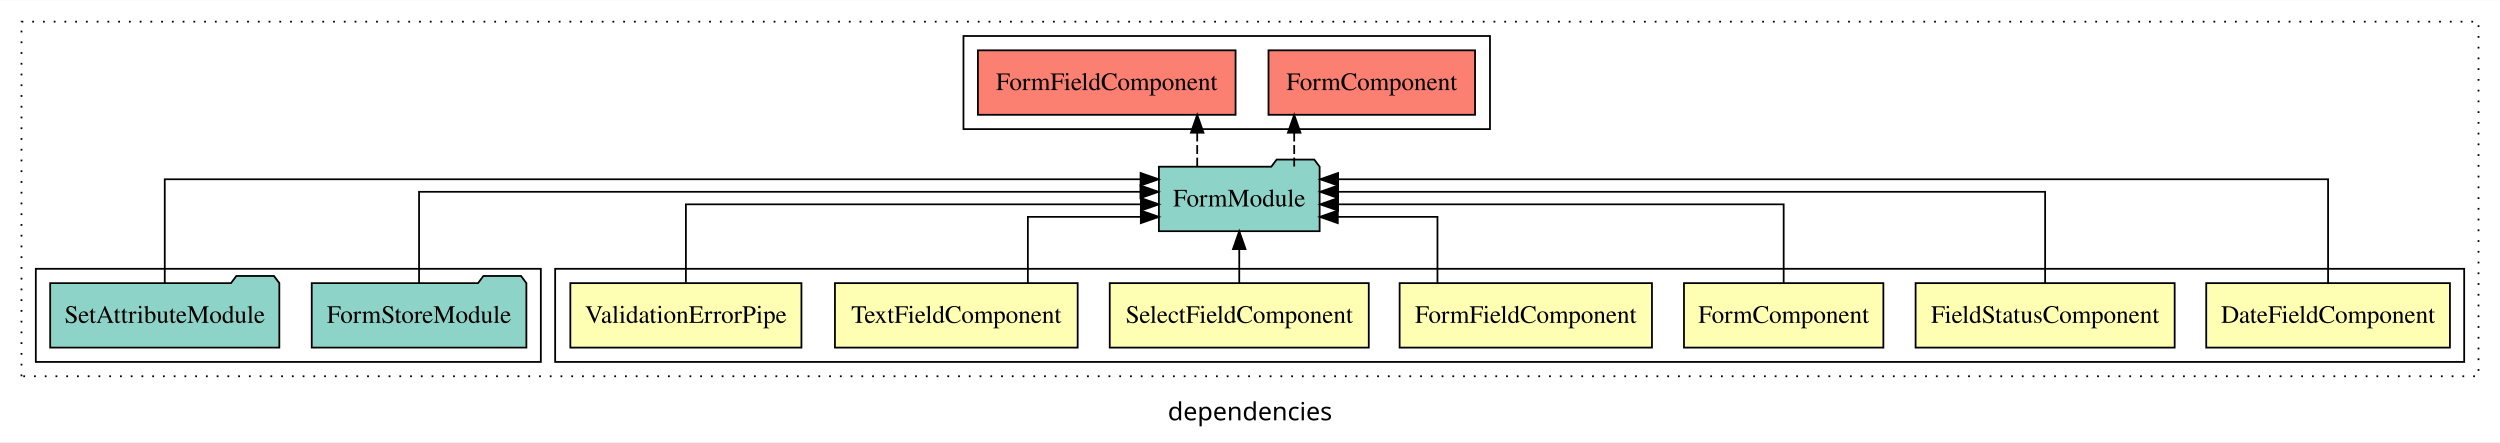
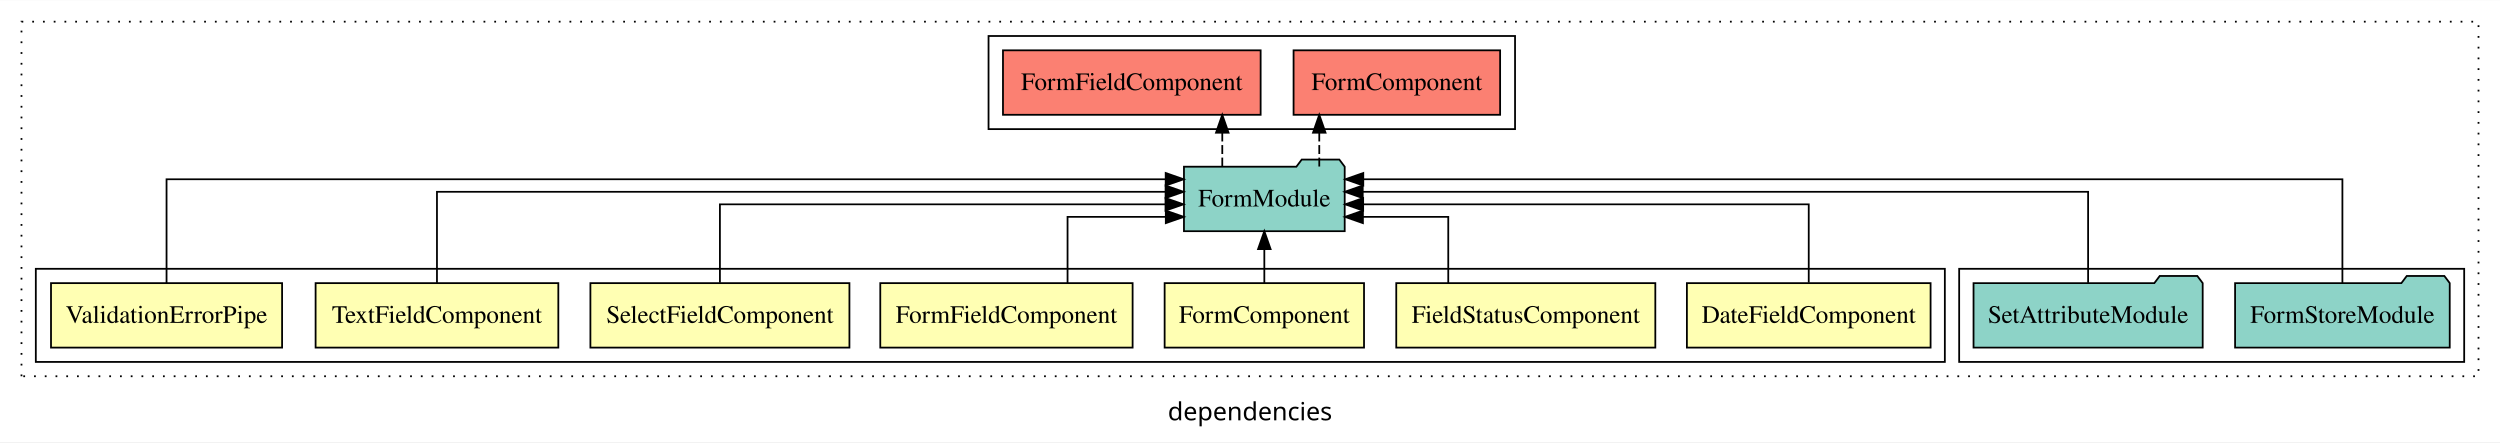
<svg xmlns="http://www.w3.org/2000/svg" width="1396pt" height="247pt" viewBox="0.00 0.00 1396.00 246.80">
  <g id="graph0" class="graph" transform="scale(1 1) rotate(0) translate(4 242.8)">
    <polygon fill="white" stroke="transparent" points="-4,4 -4,-242.8 1392,-242.8 1392,4 -4,4" />
    <text text-anchor="middle" x="694" y="-8.2" font-family="sans-serif" font-size="14.00">dependencies</text>
    <g id="clust1" class="cluster">
      <polygon fill="none" stroke="black" stroke-dasharray="1,5" points="8,-32.8 8,-230.8 1380,-230.8 1380,-32.8 8,-32.8" />
    </g>
-     <g id="clust11" class="cluster">
-       <polygon fill="none" stroke="black" points="534,-170.8 534,-222.8 828,-222.8 828,-170.8 534,-170.8" />
+     <g id="clust10" class="cluster">
+       <polygon fill="none" stroke="black" points="1090,-40.8 1090,-92.8 1372,-92.8 1372,-40.8 1090,-40.8" />
    </g>
    <g id="clust2" class="cluster">
-       <polygon fill="none" stroke="black" points="306,-40.8 306,-92.8 1372,-92.8 1372,-40.8 306,-40.8" />
+       <polygon fill="none" stroke="black" points="16,-40.8 16,-92.8 1082,-92.8 1082,-40.8 16,-40.8" />
    </g>
-     <g id="clust10" class="cluster">
-       <polygon fill="none" stroke="black" points="16,-40.8 16,-92.8 298,-92.8 298,-40.8 16,-40.8" />
+     <g id="clust11" class="cluster">
+       <polygon fill="none" stroke="black" points="548,-170.8 548,-222.8 842,-222.8 842,-170.8 548,-170.8" />
    </g>
    <g id="node1" class="node">
-       <polygon fill="#ffffb3" stroke="black" points="1364.04,-84.8 1227.96,-84.8 1227.96,-48.8 1364.04,-48.8 1364.04,-84.8" />
-       <text text-anchor="middle" x="1296" y="-62.6" font-family="Times,serif" font-size="14.00">DateFieldComponent</text>
+       <polygon fill="#ffffb3" stroke="black" points="1074.04,-84.8 937.96,-84.8 937.96,-48.8 1074.04,-48.8 1074.04,-84.8" />
+       <text text-anchor="middle" x="1006" y="-62.6" font-family="Times,serif" font-size="14.00">DateFieldComponent</text>
    </g>
    <g id="node8" class="node">
-       <polygon fill="#8dd3c7" stroke="black" points="732.88,-149.8 729.88,-153.8 708.88,-153.8 705.88,-149.8 643.12,-149.8 643.12,-113.8 732.88,-113.8 732.88,-149.8" />
-       <text text-anchor="middle" x="688" y="-127.6" font-family="Times,serif" font-size="14.00">FormModule</text>
+       <polygon fill="#8dd3c7" stroke="black" points="746.88,-149.8 743.88,-153.8 722.88,-153.8 719.88,-149.8 657.12,-149.8 657.12,-113.8 746.88,-113.8 746.88,-149.8" />
+       <text text-anchor="middle" x="702" y="-127.6" font-family="Times,serif" font-size="14.00">FormModule</text>
    </g>
    <g id="edge1" class="edge">
-       <path fill="none" stroke="black" d="M1296,-84.81C1296,-107.29 1296,-142.8 1296,-142.8 1296,-142.8 743.2,-142.8 743.2,-142.8" />
-       <polygon fill="black" stroke="black" points="743.2,-139.3 733.2,-142.8 743.2,-146.3 743.2,-139.3" />
+       <path fill="none" stroke="black" d="M1006,-85.07C1006,-103.36 1006,-128.8 1006,-128.8 1006,-128.8 757.18,-128.8 757.18,-128.8" />
+       <polygon fill="black" stroke="black" points="757.18,-125.3 747.18,-128.8 757.18,-132.3 757.18,-125.3" />
    </g>
    <g id="node2" class="node">
-       <polygon fill="#ffffb3" stroke="black" points="1210.33,-84.8 1065.67,-84.8 1065.67,-48.8 1210.33,-48.8 1210.33,-84.8" />
-       <text text-anchor="middle" x="1138" y="-62.6" font-family="Times,serif" font-size="14.00">FieldStatusComponent</text>
+       <polygon fill="#ffffb3" stroke="black" points="920.33,-84.8 775.67,-84.8 775.67,-48.8 920.33,-48.8 920.33,-84.8" />
+       <text text-anchor="middle" x="848" y="-62.6" font-family="Times,serif" font-size="14.00">FieldStatusComponent</text>
    </g>
    <g id="edge2" class="edge">
-       <path fill="none" stroke="black" d="M1138,-84.93C1138,-105.37 1138,-135.8 1138,-135.8 1138,-135.8 743.21,-135.8 743.21,-135.8" />
-       <polygon fill="black" stroke="black" points="743.21,-132.3 733.21,-135.8 743.21,-139.3 743.21,-132.3" />
+       <path fill="none" stroke="black" d="M804.71,-84.81C804.71,-100.85 804.71,-121.8 804.71,-121.8 804.71,-121.8 757.05,-121.8 757.05,-121.8" />
+       <polygon fill="black" stroke="black" points="757.05,-118.3 747.05,-121.8 757.05,-125.3 757.05,-118.3" />
    </g>
    <g id="node3" class="node">
-       <polygon fill="#ffffb3" stroke="black" points="1047.67,-84.8 936.33,-84.8 936.33,-48.8 1047.67,-48.8 1047.67,-84.8" />
-       <text text-anchor="middle" x="992" y="-62.6" font-family="Times,serif" font-size="14.00">FormComponent</text>
+       <polygon fill="#ffffb3" stroke="black" points="757.67,-84.8 646.33,-84.8 646.33,-48.8 757.67,-48.8 757.67,-84.8" />
+       <text text-anchor="middle" x="702" y="-62.6" font-family="Times,serif" font-size="14.00">FormComponent</text>
    </g>
    <g id="edge3" class="edge">
-       <path fill="none" stroke="black" d="M992,-85.07C992,-103.36 992,-128.8 992,-128.8 992,-128.8 743.18,-128.8 743.18,-128.8" />
-       <polygon fill="black" stroke="black" points="743.18,-125.3 733.18,-128.8 743.18,-132.3 743.18,-125.3" />
+       <path fill="none" stroke="black" d="M702,-84.91C702,-84.91 702,-103.79 702,-103.79" />
+       <polygon fill="black" stroke="black" points="698.5,-103.79 702,-113.79 705.5,-103.79 698.5,-103.79" />
    </g>
    <g id="node4" class="node">
-       <polygon fill="#ffffb3" stroke="black" points="918.45,-84.8 777.55,-84.8 777.55,-48.8 918.45,-48.8 918.45,-84.8" />
-       <text text-anchor="middle" x="848" y="-62.6" font-family="Times,serif" font-size="14.00">FormFieldComponent</text>
+       <polygon fill="#ffffb3" stroke="black" points="628.45,-84.8 487.55,-84.8 487.55,-48.8 628.45,-48.8 628.45,-84.8" />
+       <text text-anchor="middle" x="558" y="-62.6" font-family="Times,serif" font-size="14.00">FormFieldComponent</text>
    </g>
    <g id="edge4" class="edge">
-       <path fill="none" stroke="black" d="M798.68,-84.81C798.68,-100.85 798.68,-121.8 798.68,-121.8 798.68,-121.8 743.02,-121.8 743.02,-121.8" />
-       <polygon fill="black" stroke="black" points="743.02,-118.3 733.02,-121.8 743.02,-125.3 743.02,-118.3" />
+       <path fill="none" stroke="black" d="M592.12,-84.81C592.12,-100.85 592.12,-121.8 592.12,-121.8 592.12,-121.8 646.99,-121.8 646.99,-121.8" />
+       <polygon fill="black" stroke="black" points="646.99,-125.3 656.99,-121.8 646.99,-118.3 646.99,-125.3" />
    </g>
    <g id="node5" class="node">
-       <polygon fill="#ffffb3" stroke="black" points="760.32,-84.8 615.68,-84.8 615.68,-48.8 760.32,-48.8 760.32,-84.8" />
-       <text text-anchor="middle" x="688" y="-62.6" font-family="Times,serif" font-size="14.00">SelectFieldComponent</text>
+       <polygon fill="#ffffb3" stroke="black" points="470.32,-84.8 325.68,-84.8 325.68,-48.8 470.32,-48.8 470.32,-84.8" />
+       <text text-anchor="middle" x="398" y="-62.6" font-family="Times,serif" font-size="14.00">SelectFieldComponent</text>
    </g>
    <g id="edge5" class="edge">
-       <path fill="none" stroke="black" d="M688,-84.91C688,-84.91 688,-103.79 688,-103.79" />
-       <polygon fill="black" stroke="black" points="684.5,-103.79 688,-113.79 691.5,-103.79 684.5,-103.79" />
+       <path fill="none" stroke="black" d="M398,-85.07C398,-103.36 398,-128.8 398,-128.8 398,-128.8 646.82,-128.8 646.82,-128.8" />
+       <polygon fill="black" stroke="black" points="646.82,-132.3 656.82,-128.8 646.82,-125.3 646.82,-132.3" />
    </g>
    <g id="node6" class="node">
-       <polygon fill="#ffffb3" stroke="black" points="597.77,-84.8 462.23,-84.8 462.23,-48.8 597.77,-48.8 597.77,-84.8" />
-       <text text-anchor="middle" x="530" y="-62.6" font-family="Times,serif" font-size="14.00">TextFieldComponent</text>
+       <polygon fill="#ffffb3" stroke="black" points="307.77,-84.8 172.23,-84.8 172.23,-48.8 307.77,-48.8 307.77,-84.8" />
+       <text text-anchor="middle" x="240" y="-62.6" font-family="Times,serif" font-size="14.00">TextFieldComponent</text>
    </g>
    <g id="edge6" class="edge">
-       <path fill="none" stroke="black" d="M569.96,-84.81C569.96,-100.85 569.96,-121.8 569.96,-121.8 569.96,-121.8 633.04,-121.8 633.04,-121.8" />
-       <polygon fill="black" stroke="black" points="633.04,-125.3 643.04,-121.8 633.04,-118.3 633.04,-125.3" />
+       <path fill="none" stroke="black" d="M240,-84.93C240,-105.37 240,-135.8 240,-135.8 240,-135.8 646.86,-135.8 646.86,-135.8" />
+       <polygon fill="black" stroke="black" points="646.86,-139.3 656.86,-135.8 646.86,-132.3 646.86,-139.3" />
    </g>
    <g id="node7" class="node">
-       <polygon fill="#ffffb3" stroke="black" points="443.52,-84.8 314.48,-84.8 314.48,-48.8 443.52,-48.8 443.52,-84.8" />
-       <text text-anchor="middle" x="379" y="-62.6" font-family="Times,serif" font-size="14.00">ValidationErrorPipe</text>
+       <polygon fill="#ffffb3" stroke="black" points="153.52,-84.8 24.48,-84.8 24.48,-48.8 153.52,-48.8 153.52,-84.8" />
+       <text text-anchor="middle" x="89" y="-62.6" font-family="Times,serif" font-size="14.00">ValidationErrorPipe</text>
    </g>
    <g id="edge7" class="edge">
-       <path fill="none" stroke="black" d="M379,-85.07C379,-103.36 379,-128.8 379,-128.8 379,-128.8 633.07,-128.8 633.07,-128.8" />
-       <polygon fill="black" stroke="black" points="633.07,-132.3 643.07,-128.8 633.07,-125.3 633.07,-132.3" />
+       <path fill="none" stroke="black" d="M89,-84.81C89,-107.29 89,-142.8 89,-142.8 89,-142.8 646.92,-142.8 646.92,-142.8" />
+       <polygon fill="black" stroke="black" points="646.92,-146.3 656.92,-142.8 646.92,-139.3 646.92,-146.3" />
    </g>
    <g id="node11" class="node">
-       <polygon fill="#fb8072" stroke="black" points="819.67,-214.8 704.33,-214.8 704.33,-178.8 819.67,-178.8 819.67,-214.8" />
-       <text text-anchor="middle" x="762" y="-192.6" font-family="Times,serif" font-size="14.00">FormComponent </text>
+       <polygon fill="#fb8072" stroke="black" points="833.67,-214.8 718.33,-214.8 718.33,-178.8 833.67,-178.8 833.67,-214.8" />
+       <text text-anchor="middle" x="776" y="-192.6" font-family="Times,serif" font-size="14.00">FormComponent </text>
    </g>
    <g id="edge10" class="edge">
-       <path fill="none" stroke="black" stroke-dasharray="5,2" d="M718.68,-149.91C718.68,-149.91 718.68,-168.79 718.68,-168.79" />
-       <polygon fill="black" stroke="black" points="715.18,-168.79 718.68,-178.79 722.18,-168.79 715.18,-168.79" />
+       <path fill="none" stroke="black" stroke-dasharray="5,2" d="M732.68,-149.91C732.68,-149.91 732.68,-168.79 732.68,-168.79" />
+       <polygon fill="black" stroke="black" points="729.18,-168.79 732.68,-178.79 736.18,-168.79 729.18,-168.79" />
    </g>
    <g id="node12" class="node">
-       <polygon fill="#fb8072" stroke="black" points="685.94,-214.8 542.06,-214.8 542.06,-178.8 685.94,-178.8 685.94,-214.8" />
-       <text text-anchor="middle" x="614" y="-192.6" font-family="Times,serif" font-size="14.00">FormFieldComponent </text>
+       <polygon fill="#fb8072" stroke="black" points="699.94,-214.8 556.06,-214.8 556.06,-178.8 699.94,-178.8 699.94,-214.8" />
+       <text text-anchor="middle" x="628" y="-192.6" font-family="Times,serif" font-size="14.00">FormFieldComponent </text>
    </g>
    <g id="edge11" class="edge">
-       <path fill="none" stroke="black" stroke-dasharray="5,2" d="M664.52,-149.91C664.52,-149.91 664.52,-168.79 664.52,-168.79" />
-       <polygon fill="black" stroke="black" points="661.02,-168.79 664.52,-178.79 668.02,-168.79 661.02,-168.79" />
+       <path fill="none" stroke="black" stroke-dasharray="5,2" d="M678.52,-149.91C678.52,-149.91 678.52,-168.79 678.52,-168.79" />
+       <polygon fill="black" stroke="black" points="675.02,-168.79 678.52,-178.79 682.02,-168.79 675.02,-168.79" />
    </g>
    <g id="node9" class="node">
-       <polygon fill="#8dd3c7" stroke="black" points="289.93,-84.8 286.93,-88.8 265.93,-88.8 262.93,-84.8 170.07,-84.8 170.07,-48.8 289.93,-48.8 289.93,-84.8" />
-       <text text-anchor="middle" x="230" y="-62.6" font-family="Times,serif" font-size="14.00">FormStoreModule</text>
+       <polygon fill="#8dd3c7" stroke="black" points="1363.93,-84.8 1360.93,-88.8 1339.93,-88.8 1336.93,-84.8 1244.07,-84.8 1244.07,-48.8 1363.93,-48.8 1363.93,-84.8" />
+       <text text-anchor="middle" x="1304" y="-62.6" font-family="Times,serif" font-size="14.00">FormStoreModule</text>
    </g>
    <g id="edge8" class="edge">
-       <path fill="none" stroke="black" d="M230,-84.93C230,-105.37 230,-135.8 230,-135.8 230,-135.8 632.83,-135.8 632.83,-135.8" />
-       <polygon fill="black" stroke="black" points="632.83,-139.3 642.83,-135.8 632.83,-132.3 632.83,-139.3" />
+       <path fill="none" stroke="black" d="M1304,-84.81C1304,-107.29 1304,-142.8 1304,-142.8 1304,-142.8 757.25,-142.8 757.25,-142.8" />
+       <polygon fill="black" stroke="black" points="757.25,-139.3 747.25,-142.8 757.25,-146.3 757.25,-139.3" />
    </g>
    <g id="node10" class="node">
-       <polygon fill="#8dd3c7" stroke="black" points="151.98,-84.8 148.98,-88.8 127.98,-88.8 124.98,-84.8 24.02,-84.8 24.02,-48.8 151.98,-48.8 151.98,-84.8" />
-       <text text-anchor="middle" x="88" y="-62.6" font-family="Times,serif" font-size="14.00">SetAttributeModule</text>
+       <polygon fill="#8dd3c7" stroke="black" points="1225.98,-84.8 1222.98,-88.8 1201.98,-88.8 1198.98,-84.8 1098.02,-84.8 1098.02,-48.8 1225.98,-48.8 1225.98,-84.8" />
+       <text text-anchor="middle" x="1162" y="-62.6" font-family="Times,serif" font-size="14.00">SetAttributeModule</text>
    </g>
    <g id="edge9" class="edge">
-       <path fill="none" stroke="black" d="M88,-84.81C88,-107.29 88,-142.8 88,-142.8 88,-142.8 632.9,-142.8 632.9,-142.8" />
-       <polygon fill="black" stroke="black" points="632.9,-146.3 642.9,-142.8 632.9,-139.3 632.9,-146.3" />
+       <path fill="none" stroke="black" d="M1162,-84.93C1162,-105.37 1162,-135.8 1162,-135.8 1162,-135.8 756.94,-135.8 756.94,-135.8" />
+       <polygon fill="black" stroke="black" points="756.94,-132.3 746.94,-135.8 756.94,-139.3 756.94,-132.3" />
    </g>
  </g>
</svg>
